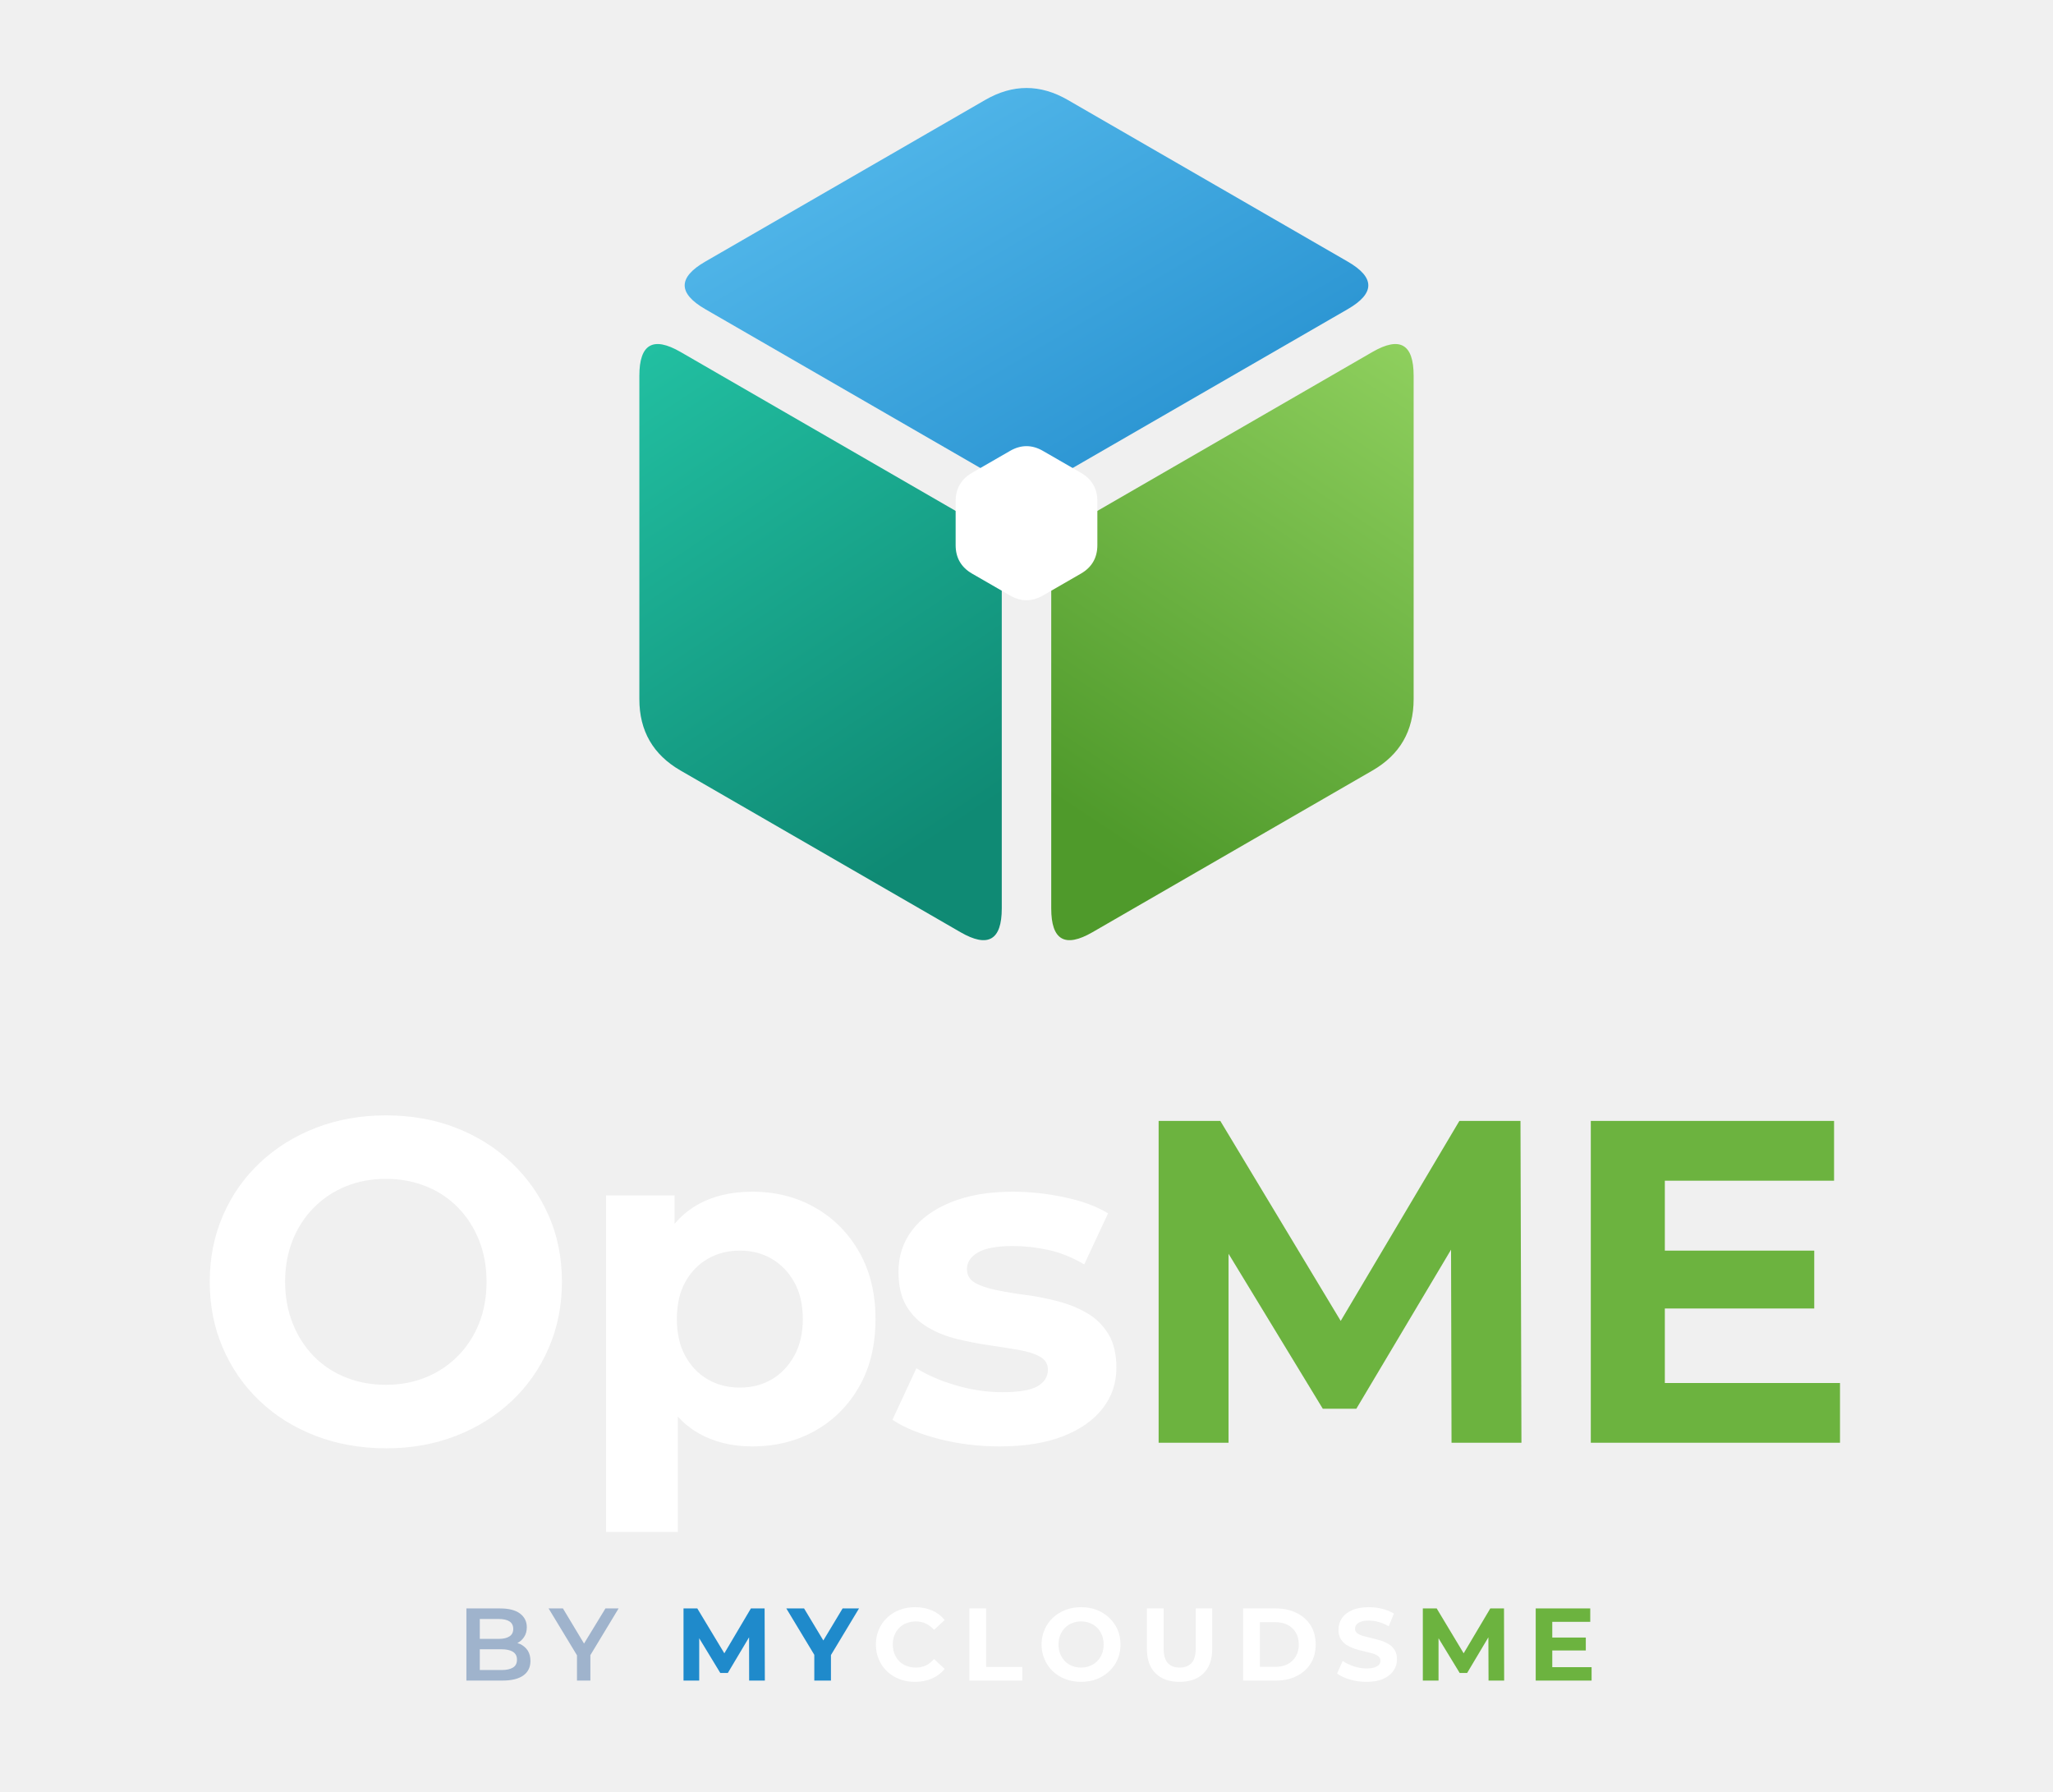
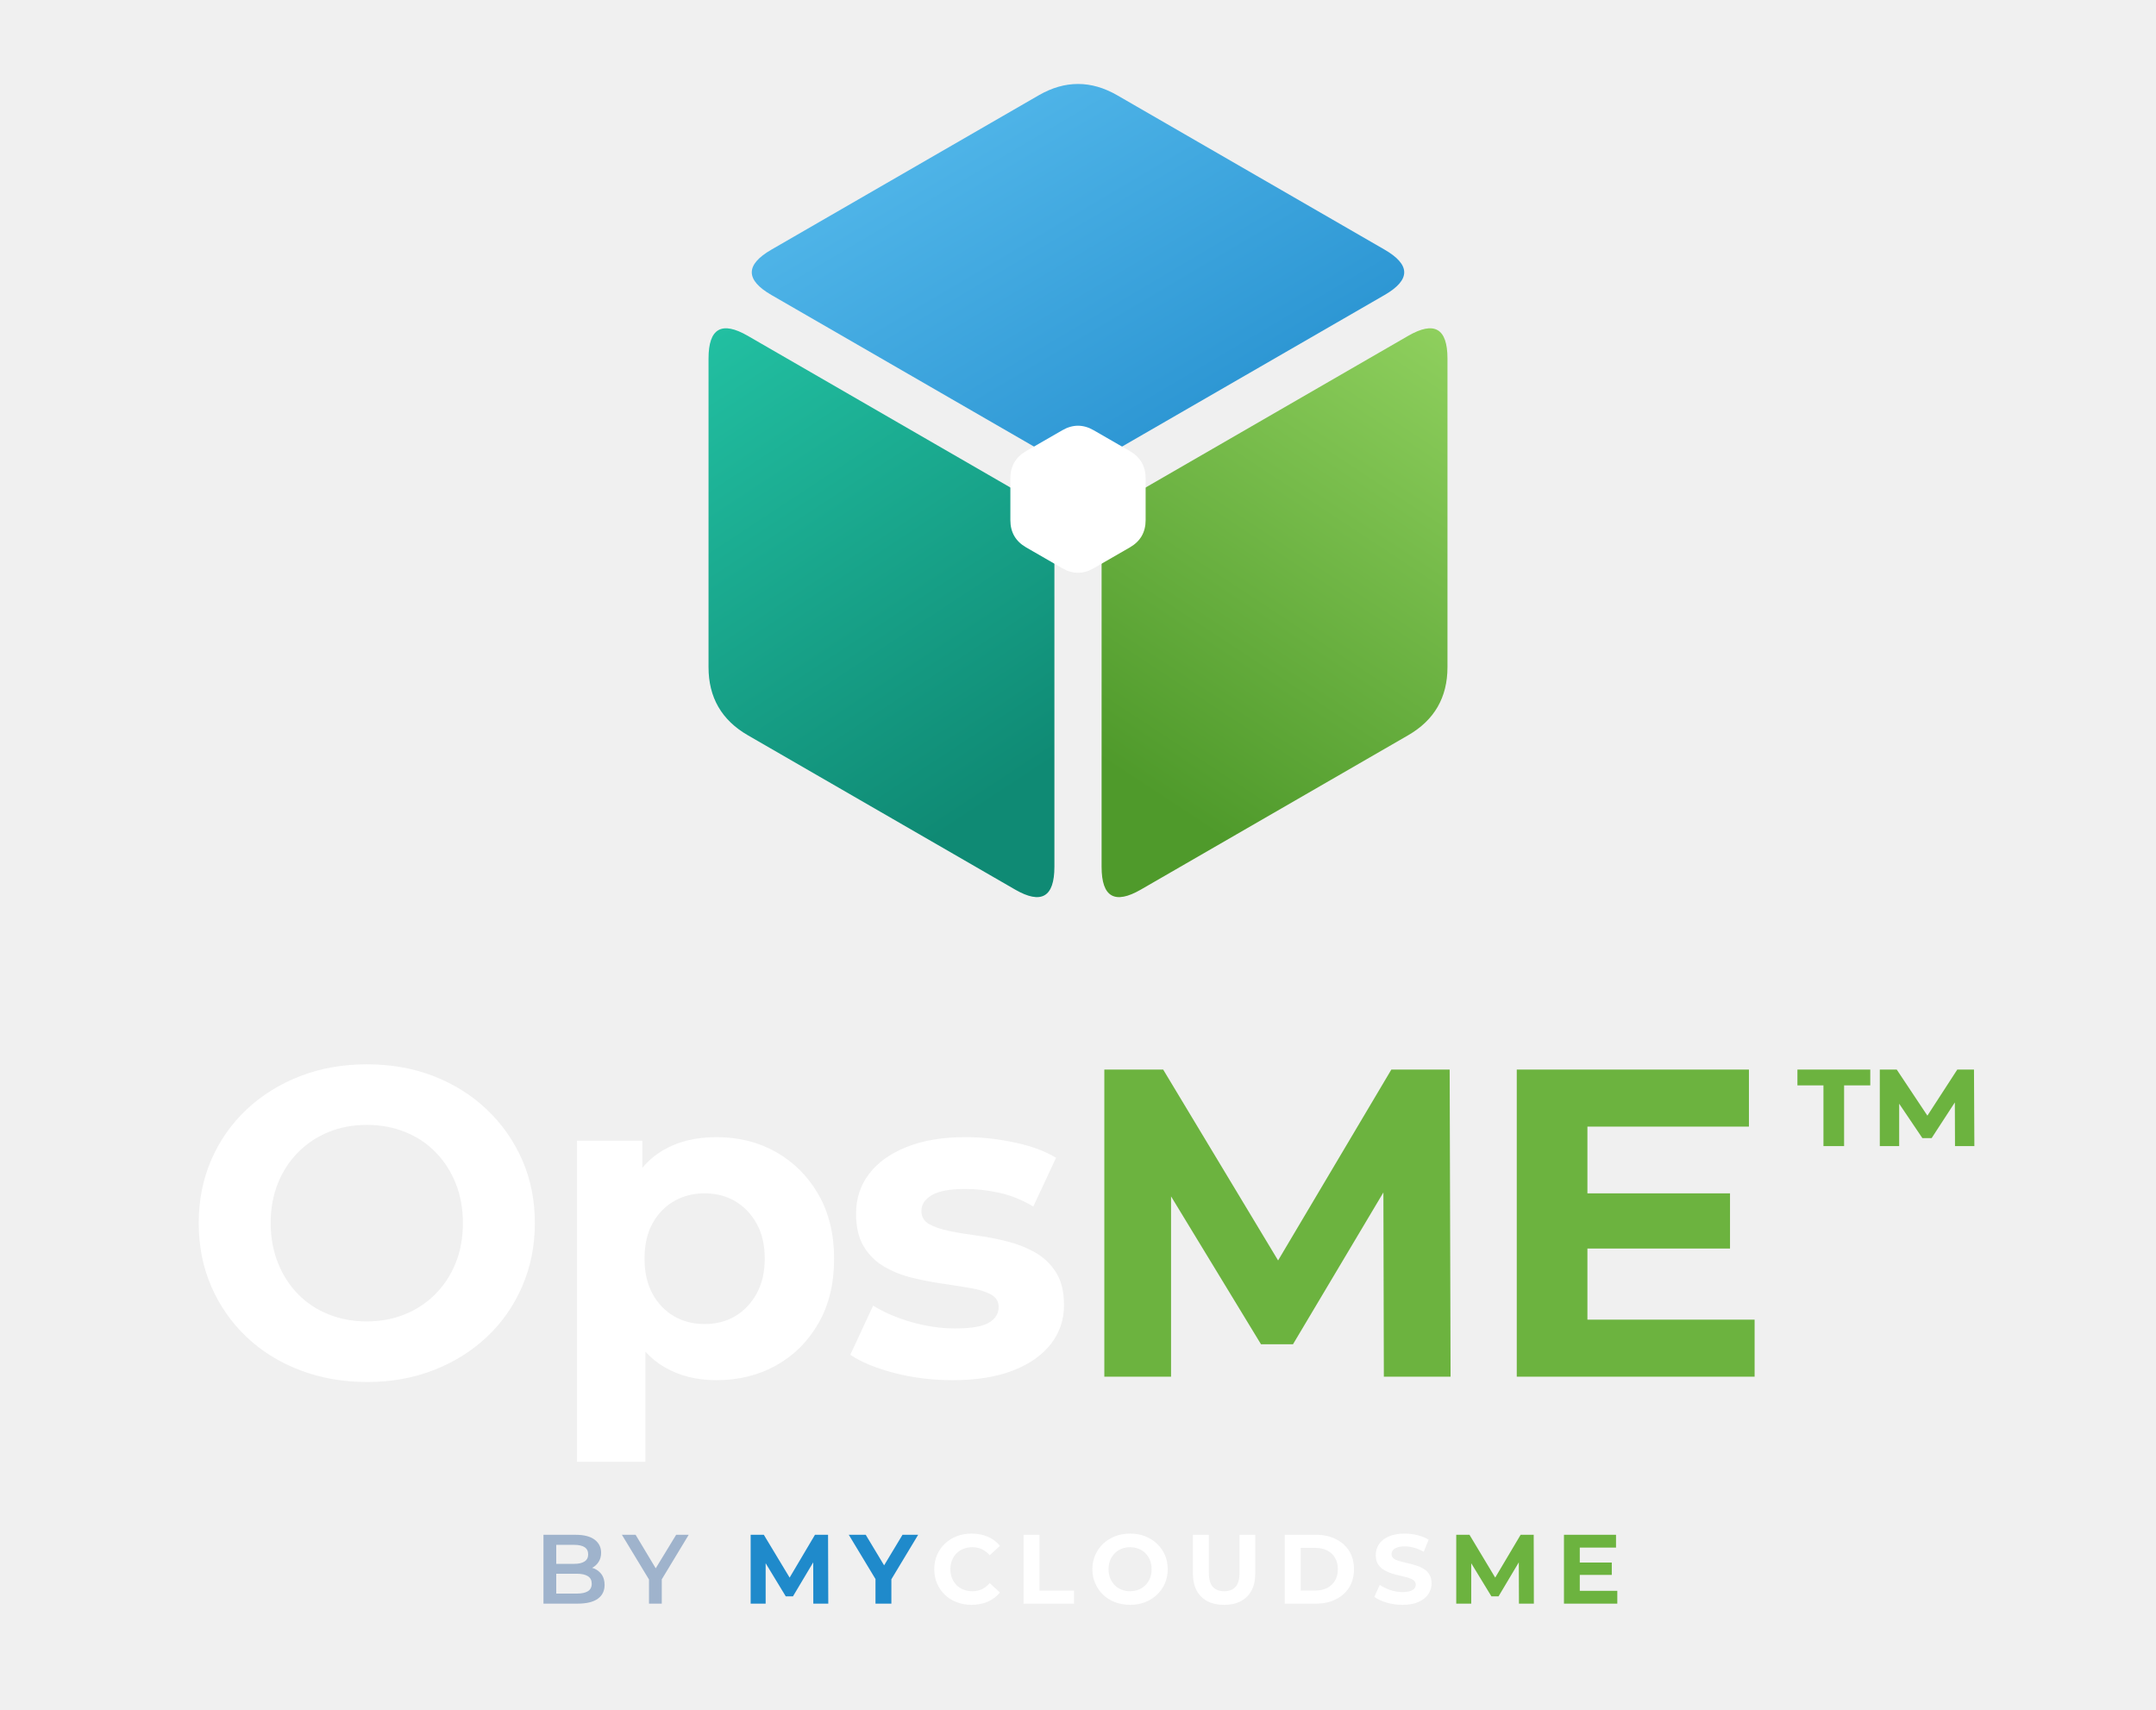
- <svg xmlns="http://www.w3.org/2000/svg" viewBox="0 0 259 226" width="1036" height="904">
+ <svg xmlns="http://www.w3.org/2000/svg" viewBox="0 0 285 226" width="1140" height="904">
  <defs>
    <linearGradient id="sopsdarkt" x1="0" y1="0" x2="1" y2="1">
      <stop offset="0" stop-color="#5cc0f0" />
      <stop offset="1" stop-color="#1f8acb" />
    </linearGradient>
    <linearGradient id="sopsdarkl" x1="0" y1="0" x2="0.4" y2="1">
      <stop offset="0" stop-color="#22c0a2" />
      <stop offset="1" stop-color="#0f8a74" />
    </linearGradient>
    <linearGradient id="sopsdarkr" x1="1" y1="0" x2="0.6" y2="1">
      <stop offset="0" stop-color="#8fd05e" />
      <stop offset="1" stop-color="#4f9a2b" />
    </linearGradient>
    <linearGradient id="sopsdarka" x1="0" y1="0" x2="1" y2="1">
      <stop offset="0" stop-color="#4fb6ec" />
      <stop offset=".5" stop-color="#1baa8f" />
      <stop offset="1" stop-color="#6cb33f" />
    </linearGradient>
    <linearGradient id="sopsdarkb" x1="0" y1="0" x2="1" y2="1">
      <stop offset="0" stop-color="#1f8acb" />
      <stop offset=".55" stop-color="#14957e" />
      <stop offset="1" stop-color="#4f9a2b" />
    </linearGradient>
  </defs>
-   <g transform="translate(69.5,6) scale(1.2)">
+   <g transform="translate(82.5,6) scale(1.2)">
    <path d="M45.67 5.50Q50.00 3.00 54.33 5.50L83.77 22.50Q88.10 25.00 83.77 27.50L51.52 46.12Q50.00 47.00 48.48 46.12L16.23 27.50Q11.90 25.00 16.23 22.50Z" fill="url(#sopsdarkt)" />
    <path d="M9.30 34.50Q9.30 29.50 13.63 32.00L45.88 50.63Q47.40 51.50 47.40 53.25L47.40 90.50Q47.40 95.50 43.07 93.00L13.63 76.00Q9.30 73.50 9.30 68.50Z" fill="url(#sopsdarkl)" />
    <path d="M86.37 32.00Q90.70 29.50 90.70 34.50L90.70 68.50Q90.70 73.50 86.37 76.00L56.93 93.00Q52.60 95.50 52.60 90.50L52.60 53.25Q52.60 51.50 54.12 50.63Z" fill="url(#sopsdarkr)" />
    <path d="M48.27 42.40Q50.00 41.40 51.73 42.40L55.72 44.70Q57.45 45.70 57.45 47.70L57.45 52.30Q57.45 54.30 55.72 55.30L51.73 57.60Q50.00 58.60 48.27 57.60L44.28 55.30Q42.55 54.30 42.55 52.30L42.55 47.70Q42.55 45.70 44.28 44.70Z" fill="#fff" />
  </g>
-   <path d="M48.73 182.70Q43.92 182.70 39.83 181.13Q35.74 179.56 32.76 176.72Q29.77 173.88 28.12 170.05Q26.46 166.22 26.46 161.70Q26.46 157.18 28.12 153.35Q29.77 149.52 32.78 146.68Q35.80 143.84 39.86 142.27Q43.92 140.70 48.68 140.70Q53.49 140.70 57.52 142.27Q61.55 143.84 64.54 146.68Q67.53 149.52 69.21 153.32Q70.89 157.12 70.89 161.70Q70.89 166.22 69.21 170.08Q67.53 173.94 64.54 176.75Q61.55 179.56 57.52 181.13Q53.49 182.70 48.73 182.70M48.68 174.69Q51.40 174.69 53.69 173.76Q55.98 172.84 57.72 171.10Q59.46 169.36 60.42 166.98Q61.38 164.60 61.38 161.70Q61.38 158.80 60.42 156.42Q59.46 154.04 57.75 152.30Q56.04 150.56 53.72 149.64Q51.40 148.71 48.68 148.71Q45.95 148.71 43.66 149.64Q41.37 150.56 39.63 152.30Q37.89 154.04 36.93 156.42Q35.97 158.80 35.97 161.70Q35.97 164.54 36.93 166.95Q37.89 169.36 39.60 171.10Q41.31 172.84 43.63 173.76Q45.95 174.69 48.68 174.69M94.90 182.46Q90.96 182.46 88 180.72Q86.61 179.91 85.51 178.69L85.51 193.25L76.46 193.25L76.46 150.80L85.10 150.80L85.10 154.39Q86.26 153 87.83 152.07Q90.78 150.33 94.90 150.33Q99.31 150.33 102.82 152.33Q106.33 154.33 108.39 157.93Q110.45 161.53 110.45 166.40Q110.45 171.33 108.39 174.92Q106.33 178.52 102.82 180.49Q99.31 182.46 94.90 182.46M93.34 175.04Q95.60 175.04 97.37 174Q99.14 172.95 100.21 171.01Q101.28 169.07 101.28 166.40Q101.28 163.67 100.21 161.76Q99.14 159.84 97.37 158.80Q95.60 157.76 93.34 157.76Q91.07 157.76 89.28 158.80Q87.48 159.84 86.43 161.76Q85.39 163.67 85.39 166.40Q85.39 169.07 86.43 171.01Q87.48 172.95 89.28 174Q91.07 175.04 93.34 175.04M126.11 182.46Q122.10 182.46 118.42 181.51Q114.74 180.55 112.59 179.10L115.61 172.60Q117.75 173.94 120.68 174.78Q123.61 175.62 126.45 175.62Q129.59 175.62 130.89 174.87Q132.20 174.11 132.20 172.78Q132.20 171.68 131.18 171.13Q130.17 170.57 128.48 170.28Q126.80 169.99 124.80 169.70Q122.80 169.41 120.77 168.92Q118.74 168.43 117.06 167.44Q115.38 166.46 114.36 164.77Q113.35 163.09 113.35 160.42Q113.35 157.47 115.06 155.20Q116.77 152.94 120.02 151.64Q123.26 150.33 127.79 150.33Q130.98 150.33 134.28 151.03Q137.59 151.72 139.79 153.06L136.78 159.50Q134.52 158.16 132.23 157.67Q129.94 157.18 127.79 157.18Q124.77 157.18 123.38 157.99Q121.99 158.80 121.99 160.08Q121.99 161.24 123 161.82Q124.02 162.40 125.70 162.74Q127.38 163.09 129.38 163.35Q131.38 163.61 133.41 164.14Q135.44 164.66 137.10 165.62Q138.75 166.57 139.79 168.22Q140.84 169.88 140.84 172.55Q140.84 175.45 139.10 177.68Q137.36 179.91 134.08 181.19Q130.81 182.46 126.11 182.46" fill="#fff" />
-   <path d="M154.99 182L146.17 182L146.17 141.40L153.95 141.40L169.14 166.63L184.11 141.40L191.82 141.40L191.94 182L183.12 182L183.06 157.64L171.11 177.71L166.88 177.71L154.99 158.16M232.13 182L200.69 182L200.69 141.40L231.38 141.40L231.38 148.94L210.03 148.94L210.03 157.76L228.88 157.76L228.88 165.06L210.03 165.06L210.03 174.46L232.13 174.46" fill="#6cb33f" />
-   <path d="M63.36 212L58.84 212L58.84 202.90L63.10 202.90Q64.74 202.90 65.60 203.54Q66.46 204.19 66.46 205.27Q66.46 205.99 66.12 206.50Q65.79 207 65.27 207.27Q65.44 207.32 65.60 207.38Q66.21 207.67 66.57 208.20Q66.92 208.74 66.92 209.53Q66.92 210.70 66.03 211.35Q65.13 212 63.36 212M60.53 208.05L60.53 210.67L63.26 210.67Q64.21 210.67 64.71 210.36Q65.22 210.05 65.22 209.36Q65.22 208.69 64.71 208.37Q64.21 208.05 63.26 208.05L60.53 208.05M60.53 204.23L60.53 206.74L62.92 206.74Q63.80 206.74 64.28 206.42Q64.75 206.11 64.75 205.49Q64.75 204.85 64.28 204.54Q63.80 204.23 62.92 204.23M74.48 212L72.79 212L72.79 208.81L69.21 202.90L71.02 202.90L73.68 207.33L76.38 202.90L78.04 202.90L74.48 208.79" fill="#9fb3cc" />
-   <path d="M88.21 212L86.23 212L86.23 202.90L87.97 202.90L91.38 208.56L94.73 202.90L96.46 202.90L96.49 212L94.51 212L94.50 206.54L91.82 211.04L90.87 211.04L88.21 206.66M104.83 212L102.73 212L102.73 208.75L99.20 202.90L101.44 202.90L103.87 206.94L106.30 202.90L108.37 202.90L104.83 208.78" fill="#1f8acb" />
-   <path d="M115.43 212.16Q114.37 212.16 113.47 211.81Q112.57 211.47 111.90 210.83Q111.24 210.19 110.87 209.34Q110.50 208.48 110.50 207.45Q110.50 206.42 110.87 205.56Q111.24 204.71 111.91 204.07Q112.58 203.43 113.48 203.09Q114.37 202.74 115.44 202.74Q116.62 202.74 117.58 203.15Q118.53 203.56 119.18 204.36L117.83 205.60Q117.36 205.07 116.79 204.80Q116.22 204.54 115.54 204.54Q114.91 204.54 114.37 204.75Q113.84 204.95 113.45 205.34Q113.06 205.73 112.85 206.27Q112.63 206.80 112.63 207.45Q112.63 208.10 112.85 208.63Q113.06 209.17 113.45 209.56Q113.84 209.95 114.37 210.15Q114.91 210.36 115.54 210.36Q116.22 210.36 116.79 210.10Q117.36 209.83 117.83 209.28L119.18 210.53Q118.53 211.32 117.58 211.74Q116.62 212.16 115.43 212.16M128.97 212L122.30 212L122.30 202.90L124.41 202.90L124.41 210.28L128.97 210.28M136.40 212.16Q135.32 212.16 134.40 211.81Q133.48 211.45 132.81 210.82Q132.15 210.18 131.78 209.32Q131.40 208.46 131.40 207.45Q131.40 206.44 131.78 205.58Q132.15 204.72 132.82 204.08Q133.50 203.45 134.41 203.09Q135.32 202.74 136.38 202.74Q137.46 202.74 138.37 203.09Q139.27 203.45 139.94 204.08Q140.61 204.72 140.99 205.57Q141.36 206.42 141.36 207.45Q141.36 208.46 140.99 209.33Q140.61 210.19 139.94 210.82Q139.27 211.45 138.37 211.81Q137.46 212.16 136.40 212.16M136.38 210.36Q136.99 210.36 137.51 210.15Q138.02 209.95 138.41 209.56Q138.80 209.17 139.02 208.63Q139.23 208.10 139.23 207.45Q139.23 206.80 139.02 206.27Q138.80 205.73 138.42 205.34Q138.03 204.95 137.51 204.75Q136.99 204.54 136.38 204.54Q135.77 204.54 135.26 204.75Q134.75 204.95 134.36 205.34Q133.97 205.73 133.75 206.27Q133.54 206.80 133.54 207.45Q133.54 208.09 133.75 208.63Q133.97 209.17 134.35 209.56Q134.73 209.95 135.25 210.15Q135.77 210.36 136.38 210.36M148.81 212.16Q146.87 212.16 145.78 211.08Q144.69 210 144.69 208L144.69 202.90L146.80 202.90L146.80 207.92Q146.80 209.22 147.33 209.79Q147.86 210.36 148.82 210.36Q149.79 210.36 150.32 209.79Q150.85 209.22 150.85 207.92L150.85 202.90L152.93 202.90L152.93 208Q152.93 210 151.84 211.08Q150.75 212.16 148.81 212.16M160.97 212L156.83 212L156.83 202.90L160.97 202.90Q162.45 202.90 163.58 203.47Q164.71 204.03 165.35 205.04Q165.98 206.06 165.98 207.45Q165.98 208.83 165.35 209.85Q164.71 210.87 163.58 211.43Q162.45 212 160.97 212M158.94 204.63L158.94 210.27L160.86 210.27Q161.77 210.27 162.44 209.93Q163.11 209.58 163.48 208.94Q163.85 208.31 163.85 207.45Q163.85 206.58 163.48 205.95Q163.11 205.32 162.44 204.97Q161.77 204.63 160.86 204.63M172.38 212.16Q171.29 212.16 170.29 211.86Q169.29 211.57 168.68 211.10L169.39 209.52Q169.98 209.93 170.78 210.20Q171.57 210.47 172.39 210.47Q173.02 210.47 173.40 210.34Q173.78 210.22 173.97 210Q174.15 209.78 174.15 209.49Q174.15 209.13 173.86 208.91Q173.58 208.70 173.11 208.56Q172.64 208.43 172.07 208.30Q171.51 208.18 170.94 208Q170.38 207.81 169.91 207.53Q169.44 207.24 169.15 206.77Q168.86 206.31 168.86 205.58Q168.86 204.80 169.28 204.15Q169.70 203.51 170.55 203.13Q171.41 202.74 172.69 202.74Q173.55 202.74 174.38 202.95Q175.21 203.15 175.85 203.55L175.20 205.15Q174.56 204.78 173.93 204.61Q173.29 204.43 172.68 204.43Q172.07 204.43 171.68 204.58Q171.29 204.72 171.12 204.95Q170.95 205.18 170.95 205.47Q170.95 205.82 171.24 206.04Q171.52 206.25 171.99 206.38Q172.46 206.51 173.02 206.64Q173.59 206.77 174.16 206.94Q174.72 207.11 175.19 207.40Q175.66 207.68 175.95 208.15Q176.24 208.62 176.24 209.34Q176.24 210.10 175.81 210.74Q175.38 211.38 174.53 211.77Q173.68 212.16 172.38 212.16" fill="#fff" />
-   <path d="M181.48 212L179.50 212L179.50 202.90L181.25 202.90L184.65 208.56L188.01 202.90L189.74 202.90L189.76 212L187.79 212L187.77 206.54L185.09 211.04L184.15 211.04L181.48 206.66M200.79 212L193.74 212L193.74 202.90L200.62 202.90L200.62 204.59L195.83 204.59L195.83 206.57L200.06 206.57L200.06 208.20L195.83 208.20L195.83 210.31L200.79 210.31" fill="#6cb33f" />
+   <path d="M48.54 182.70Q43.73 182.70 39.64 181.13Q35.55 179.56 32.56 176.72Q29.58 173.88 27.92 170.05Q26.27 166.22 26.27 161.70Q26.27 157.18 27.92 153.35Q29.58 149.52 32.59 146.68Q35.61 143.84 39.67 142.27Q43.73 140.70 48.49 140.70Q53.30 140.70 57.33 142.27Q61.36 143.84 64.35 146.68Q67.34 149.52 69.02 153.32Q70.70 157.12 70.70 161.70Q70.70 166.22 69.02 170.08Q67.34 173.94 64.35 176.75Q61.36 179.56 57.33 181.13Q53.30 182.70 48.54 182.70M48.49 174.69Q51.21 174.69 53.50 173.76Q55.79 172.84 57.53 171.10Q59.27 169.36 60.23 166.98Q61.19 164.60 61.19 161.70Q61.19 158.80 60.23 156.42Q59.27 154.04 57.56 152.30Q55.85 150.56 53.53 149.64Q51.21 148.71 48.49 148.71Q45.76 148.71 43.47 149.64Q41.18 150.56 39.44 152.30Q37.70 154.04 36.74 156.42Q35.78 158.80 35.78 161.70Q35.78 164.54 36.74 166.95Q37.70 169.36 39.41 171.10Q41.12 172.84 43.44 173.76Q45.76 174.69 48.49 174.69M94.71 182.46Q90.77 182.46 87.81 180.72Q86.42 179.91 85.32 178.69L85.32 193.25L76.27 193.25L76.27 150.80L84.91 150.80L84.91 154.39Q86.07 153 87.64 152.07Q90.59 150.33 94.71 150.33Q99.12 150.33 102.63 152.33Q106.14 154.33 108.20 157.93Q110.26 161.53 110.26 166.40Q110.26 171.33 108.20 174.92Q106.14 178.52 102.63 180.49Q99.12 182.46 94.71 182.46M93.15 175.04Q95.41 175.04 97.18 174Q98.95 172.95 100.02 171.01Q101.09 169.07 101.09 166.40Q101.09 163.67 100.02 161.76Q98.95 159.84 97.18 158.80Q95.41 157.76 93.15 157.76Q90.88 157.76 89.09 158.80Q87.29 159.84 86.24 161.76Q85.20 163.67 85.20 166.40Q85.20 169.07 86.24 171.01Q87.29 172.95 89.09 174Q90.88 175.04 93.15 175.04M125.92 182.46Q121.91 182.46 118.23 181.51Q114.55 180.55 112.40 179.10L115.42 172.60Q117.56 173.94 120.49 174.78Q123.42 175.62 126.26 175.62Q129.40 175.62 130.70 174.87Q132.01 174.11 132.01 172.78Q132.01 171.68 130.99 171.13Q129.98 170.57 128.29 170.28Q126.61 169.99 124.61 169.70Q122.61 169.41 120.58 168.92Q118.55 168.43 116.87 167.44Q115.19 166.46 114.17 164.77Q113.16 163.09 113.16 160.42Q113.16 157.47 114.87 155.20Q116.58 152.94 119.83 151.64Q123.07 150.33 127.60 150.33Q130.79 150.33 134.09 151.03Q137.40 151.72 139.60 153.06L136.59 159.50Q134.33 158.16 132.03 157.67Q129.74 157.18 127.60 157.18Q124.58 157.18 123.19 157.99Q121.80 158.80 121.80 160.08Q121.80 161.24 122.81 161.82Q123.83 162.40 125.51 162.74Q127.19 163.09 129.19 163.35Q131.19 163.61 133.22 164.14Q135.25 164.66 136.91 165.62Q138.56 166.57 139.60 168.22Q140.65 169.88 140.65 172.55Q140.65 175.45 138.91 177.68Q137.17 179.91 133.89 181.19Q130.61 182.46 125.92 182.46" fill="#fff" />
+   <path d="M154.80 182L145.98 182L145.98 141.40L153.76 141.40L168.95 166.63L183.92 141.40L191.63 141.40L191.75 182L182.93 182L182.87 157.64L170.92 177.71L166.69 177.71L154.80 158.16M231.94 182L200.50 182L200.50 141.40L231.19 141.40L231.19 148.94L209.84 148.94L209.84 157.76L228.69 157.76L228.69 165.06L209.84 165.06L209.84 174.46L231.94 174.46" fill="#6cb33f" />
+   <path d="M251.05 151.51L248.49 151.51L248.49 141.40L250.73 141.40L254.78 147.49L258.73 141.40L260.94 141.40L260.99 151.51L258.43 151.51L258.41 145.74L255.34 150.46L254.12 150.46L251.05 145.91L251.05 151.51M243.77 151.51L241.04 151.51L241.04 143.49L237.60 143.49L237.60 141.40L247.23 141.40L247.23 143.49L243.77 143.49" fill="#6cb33f" />
+   <path d="M76.36 212L71.84 212L71.84 202.90L76.10 202.90Q77.74 202.90 78.60 203.54Q79.46 204.19 79.46 205.27Q79.46 205.99 79.12 206.50Q78.79 207 78.27 207.27Q78.44 207.32 78.60 207.38Q79.21 207.67 79.57 208.20Q79.92 208.74 79.92 209.53Q79.92 210.70 79.03 211.35Q78.13 212 76.36 212M73.53 208.05L73.53 210.67L76.26 210.67Q77.21 210.67 77.71 210.36Q78.22 210.05 78.22 209.36Q78.22 208.69 77.71 208.37Q77.21 208.05 76.26 208.05L73.53 208.05M73.53 204.23L73.53 206.74L75.92 206.74Q76.80 206.74 77.28 206.42Q77.75 206.11 77.75 205.49Q77.75 204.85 77.28 204.54Q76.80 204.23 75.92 204.23M87.48 212L85.79 212L85.79 208.81L82.21 202.90L84.02 202.90L86.68 207.33L89.38 202.90L91.04 202.90L87.48 208.79" fill="#9fb3cc" />
+   <path d="M101.21 212L99.23 212L99.23 202.90L100.97 202.90L104.38 208.56L107.73 202.90L109.46 202.90L109.49 212L107.51 212L107.50 206.54L104.82 211.04L103.87 211.04L101.21 206.66M117.83 212L115.73 212L115.73 208.75L112.20 202.90L114.44 202.90L116.87 206.94L119.30 202.90L121.37 202.90L117.83 208.78" fill="#1f8acb" />
+   <path d="M128.43 212.16Q127.37 212.16 126.47 211.81Q125.57 211.47 124.90 210.83Q124.24 210.19 123.87 209.34Q123.50 208.48 123.50 207.45Q123.50 206.42 123.87 205.56Q124.24 204.71 124.91 204.07Q125.58 203.43 126.48 203.09Q127.37 202.74 128.44 202.74Q129.62 202.74 130.58 203.15Q131.53 203.56 132.18 204.36L130.83 205.60Q130.36 205.07 129.79 204.80Q129.22 204.54 128.54 204.54Q127.91 204.54 127.37 204.75Q126.84 204.95 126.45 205.34Q126.06 205.73 125.85 206.27Q125.63 206.80 125.63 207.45Q125.63 208.10 125.85 208.63Q126.06 209.17 126.45 209.56Q126.84 209.95 127.37 210.15Q127.91 210.36 128.54 210.36Q129.22 210.36 129.79 210.10Q130.36 209.83 130.83 209.28L132.18 210.53Q131.53 211.32 130.58 211.74Q129.62 212.16 128.43 212.16M141.97 212L135.30 212L135.30 202.90L137.41 202.90L137.41 210.28L141.97 210.28M149.40 212.16Q148.32 212.16 147.40 211.81Q146.48 211.45 145.81 210.82Q145.15 210.18 144.78 209.32Q144.40 208.46 144.40 207.45Q144.40 206.44 144.78 205.58Q145.15 204.72 145.82 204.08Q146.50 203.45 147.41 203.09Q148.32 202.74 149.38 202.74Q150.46 202.74 151.37 203.09Q152.27 203.45 152.94 204.08Q153.61 204.72 153.99 205.57Q154.36 206.42 154.36 207.45Q154.36 208.46 153.99 209.33Q153.61 210.19 152.94 210.82Q152.27 211.45 151.37 211.81Q150.46 212.16 149.40 212.16M149.38 210.36Q149.99 210.36 150.51 210.15Q151.02 209.95 151.41 209.56Q151.80 209.17 152.02 208.63Q152.23 208.10 152.23 207.45Q152.23 206.80 152.02 206.27Q151.80 205.73 151.42 205.34Q151.03 204.95 150.51 204.75Q149.99 204.54 149.38 204.54Q148.77 204.54 148.26 204.75Q147.75 204.95 147.36 205.34Q146.97 205.73 146.75 206.27Q146.54 206.80 146.54 207.45Q146.54 208.09 146.75 208.63Q146.97 209.17 147.35 209.56Q147.73 209.95 148.25 210.15Q148.77 210.36 149.38 210.36M161.81 212.16Q159.87 212.16 158.78 211.08Q157.69 210 157.69 208L157.69 202.90L159.80 202.90L159.80 207.92Q159.80 209.22 160.33 209.79Q160.86 210.36 161.82 210.36Q162.79 210.36 163.32 209.79Q163.85 209.22 163.85 207.92L163.85 202.90L165.93 202.90L165.93 208Q165.93 210 164.84 211.08Q163.75 212.16 161.81 212.16M173.97 212L169.83 212L169.83 202.90L173.97 202.90Q175.45 202.90 176.58 203.47Q177.71 204.03 178.35 205.04Q178.98 206.06 178.98 207.45Q178.98 208.83 178.35 209.85Q177.71 210.87 176.58 211.43Q175.45 212 173.97 212M171.94 204.63L171.94 210.27L173.86 210.27Q174.77 210.27 175.44 209.93Q176.11 209.58 176.48 208.94Q176.85 208.31 176.85 207.45Q176.85 206.58 176.48 205.95Q176.11 205.32 175.44 204.97Q174.77 204.63 173.86 204.63M185.38 212.16Q184.29 212.16 183.29 211.86Q182.29 211.57 181.68 211.10L182.39 209.52Q182.98 209.93 183.78 210.20Q184.57 210.47 185.39 210.47Q186.02 210.47 186.40 210.34Q186.78 210.22 186.97 210Q187.15 209.78 187.15 209.49Q187.15 209.13 186.86 208.91Q186.58 208.70 186.11 208.56Q185.64 208.43 185.07 208.30Q184.51 208.18 183.94 208Q183.38 207.81 182.91 207.53Q182.44 207.24 182.15 206.77Q181.86 206.31 181.86 205.58Q181.86 204.80 182.28 204.15Q182.70 203.51 183.55 203.13Q184.41 202.74 185.69 202.74Q186.55 202.74 187.38 202.95Q188.21 203.15 188.85 203.55L188.20 205.15Q187.56 204.78 186.93 204.61Q186.29 204.43 185.68 204.43Q185.07 204.43 184.68 204.58Q184.29 204.72 184.12 204.95Q183.95 205.18 183.95 205.47Q183.95 205.82 184.24 206.04Q184.52 206.25 184.99 206.38Q185.46 206.51 186.02 206.64Q186.59 206.77 187.16 206.94Q187.72 207.11 188.19 207.40Q188.66 207.68 188.95 208.15Q189.24 208.62 189.24 209.34Q189.24 210.10 188.81 210.74Q188.38 211.38 187.53 211.77Q186.68 212.16 185.38 212.16" fill="#fff" />
+   <path d="M194.48 212L192.50 212L192.50 202.90L194.25 202.90L197.65 208.56L201.01 202.90L202.74 202.90L202.76 212L200.79 212L200.77 206.54L198.09 211.04L197.15 211.04L194.48 206.66M213.79 212L206.74 212L206.74 202.90L213.62 202.90L213.62 204.59L208.83 204.59L208.83 206.57L213.06 206.57L213.06 208.20L208.83 208.20L208.83 210.31L213.79 210.31" fill="#6cb33f" />
</svg>
